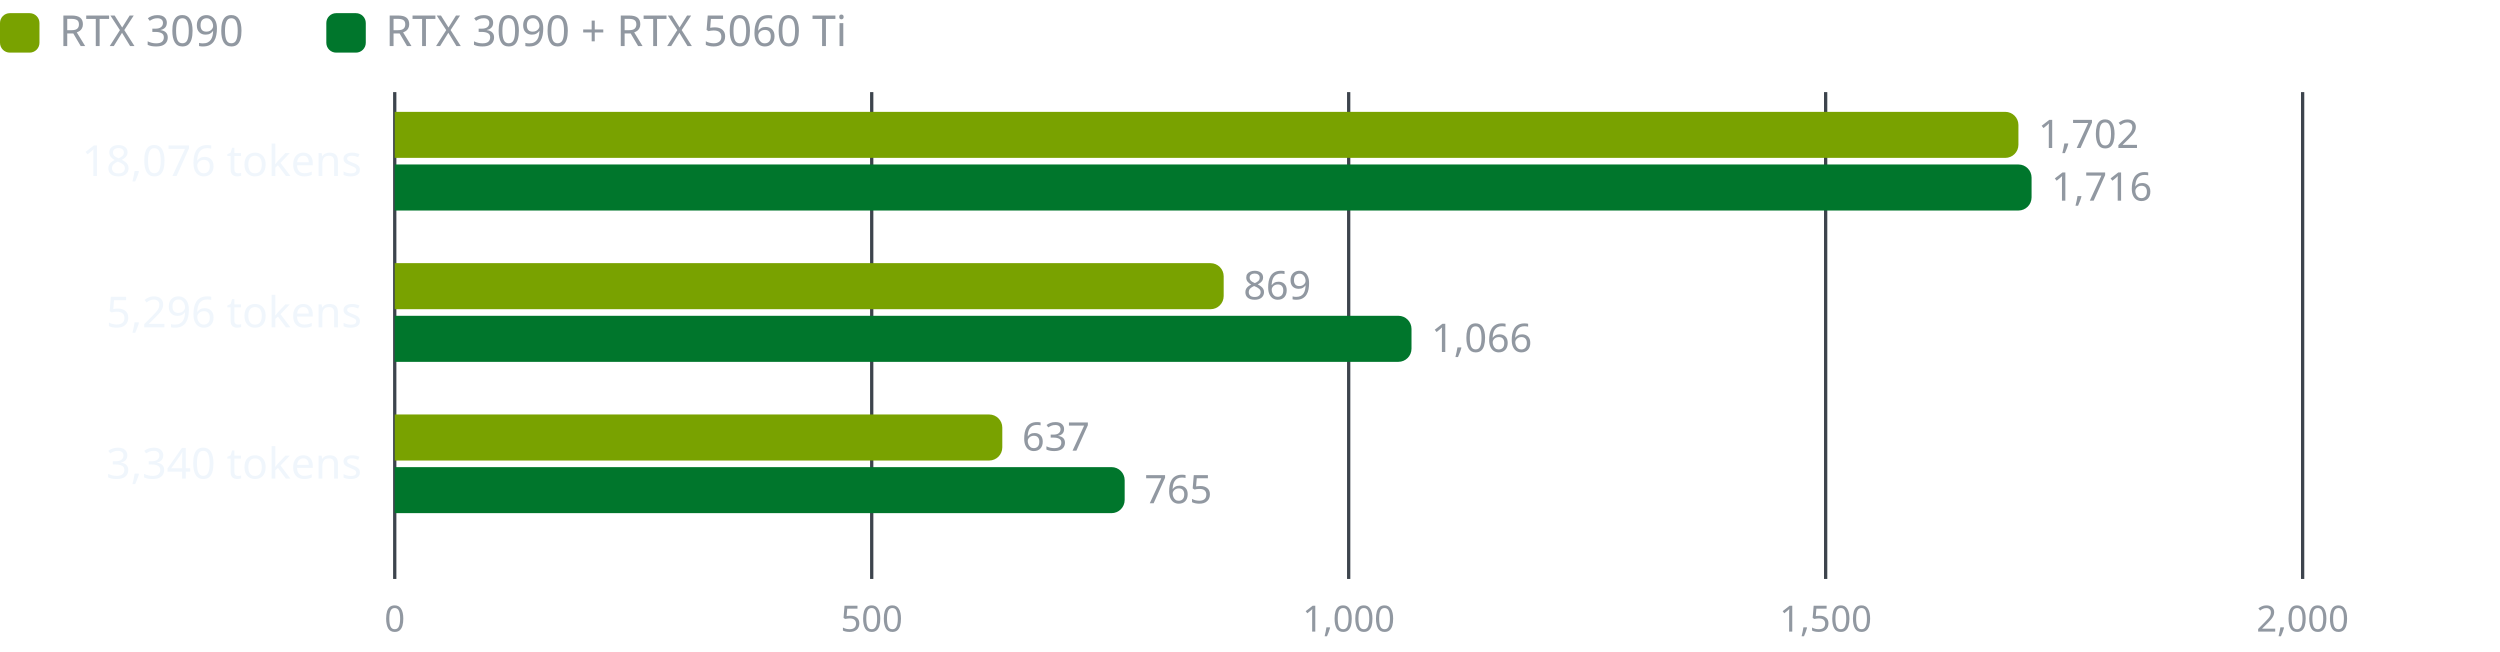
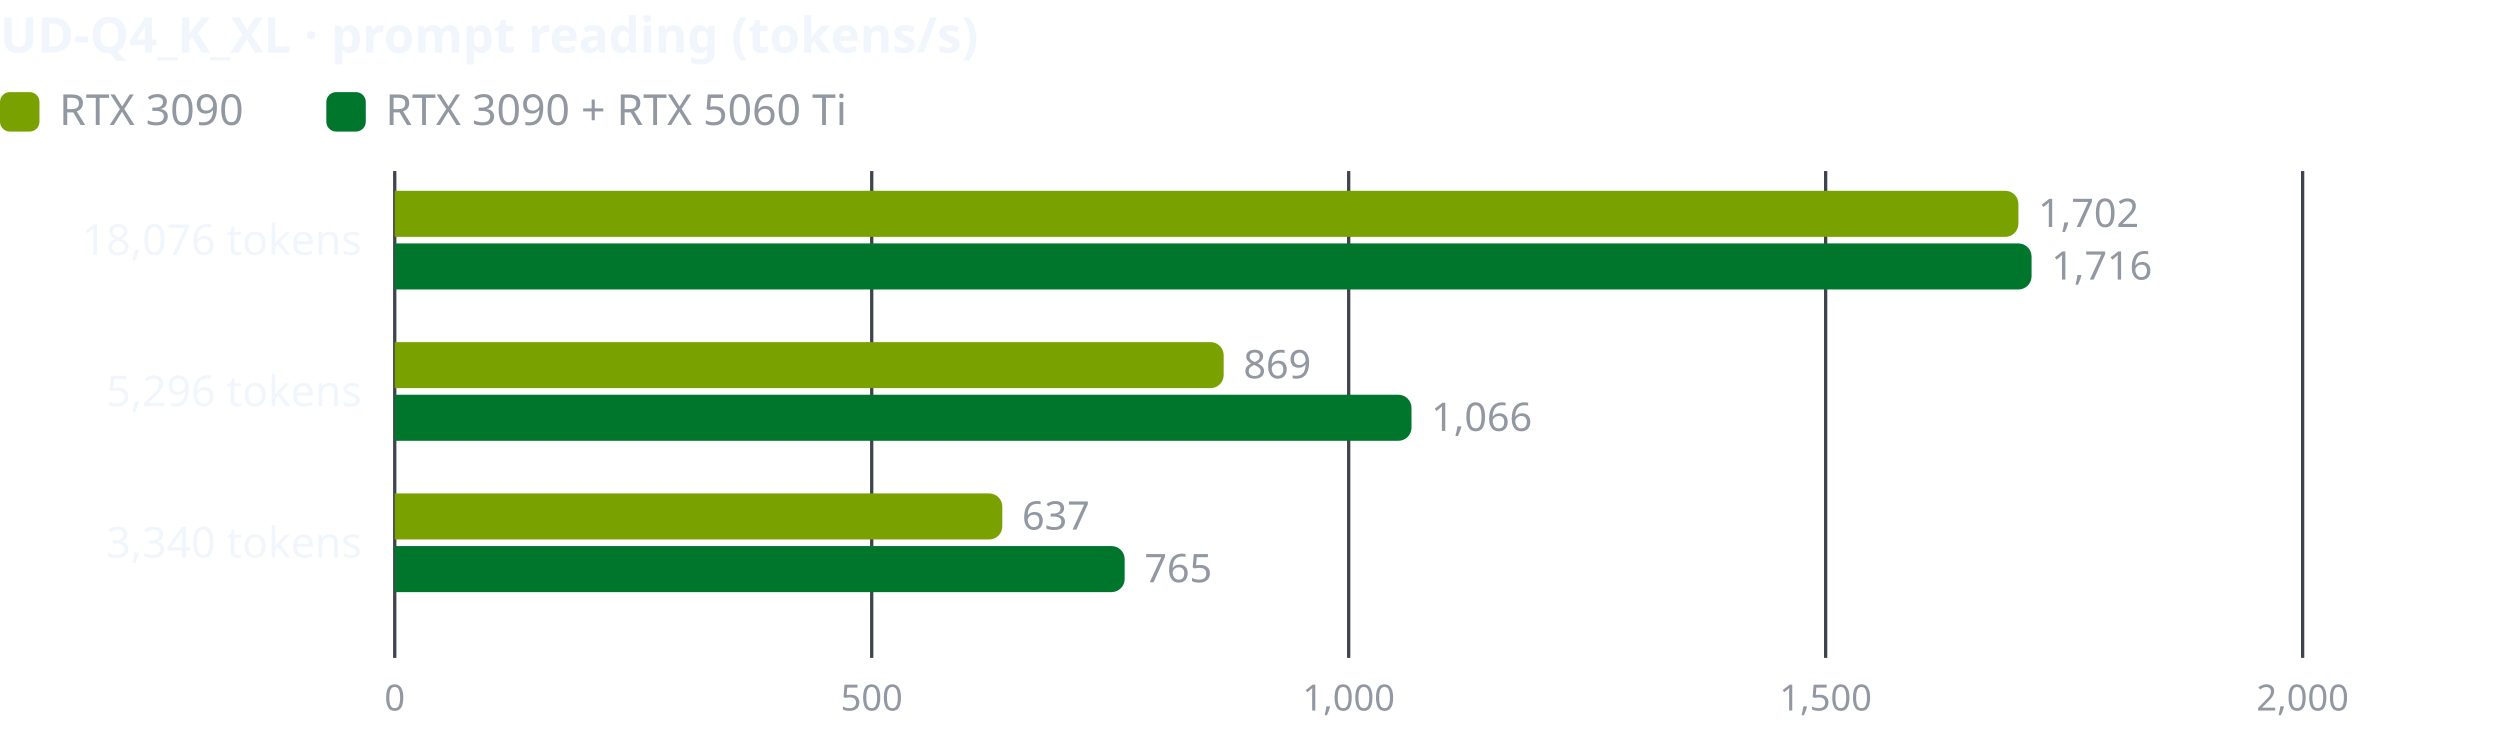
- <svg xmlns="http://www.w3.org/2000/svg" width="760" height="198" viewBox="0 0 760 198" role="img" aria-label="UD-Q4_K_XL prompt reading speed" font-family="-apple-system,BlinkMacSystemFont,'Segoe UI','Noto Sans',Helvetica,Arial,sans-serif">
-   <rect x="0" y="4" width="12" height="12" rx="3" fill="#79a200" />
-   <text x="18" y="14" font-size="13" fill="#9198a1">RTX 3090</text>
-   <rect x="99.2" y="4" width="12" height="12" rx="3" fill="#00762c" />
-   <text x="117.2" y="14" font-size="13" fill="#9198a1">RTX 3090 + RTX 5060 Ti</text>
-   <line x1="120.0" y1="28" x2="120.0" y2="176" stroke="#3d444d" stroke-width="1" />
-   <text x="120.0" y="192" font-size="11" fill="#9198a1" text-anchor="middle">0</text>
-   <line x1="265.0" y1="28" x2="265.0" y2="176" stroke="#3d444d" stroke-width="1" />
-   <text x="265.0" y="192" font-size="11" fill="#9198a1" text-anchor="middle">500</text>
-   <line x1="410.0" y1="28" x2="410.0" y2="176" stroke="#3d444d" stroke-width="1" />
-   <text x="410.0" y="192" font-size="11" fill="#9198a1" text-anchor="middle">1,000</text>
-   <line x1="555.0" y1="28" x2="555.0" y2="176" stroke="#3d444d" stroke-width="1" />
-   <text x="555.0" y="192" font-size="11" fill="#9198a1" text-anchor="middle">1,500</text>
-   <line x1="700.0" y1="28" x2="700.0" y2="176" stroke="#3d444d" stroke-width="1" />
-   <text x="700.0" y="192" font-size="11" fill="#9198a1" text-anchor="middle">2,000</text>
-   <text x="110" y="53.5" font-size="13" fill="#f0f6fc" text-anchor="end">18,076 tokens</text>
-   <path d="M120.0,34.0 h489.6 a4,4 0 0 1 4,4 v6.0 a4,4 0 0 1 -4,4 h-489.6 z" fill="#79a200" />
-   <text x="619.6" y="45" font-size="12" fill="#9198a1">1,702</text>
-   <path d="M120.0,50.0 h493.6 a4,4 0 0 1 4,4 v6.0 a4,4 0 0 1 -4,4 h-493.6 z" fill="#00762c" />
-   <text x="623.6" y="61" font-size="12" fill="#9198a1">1,716</text>
-   <text x="110" y="99.5" font-size="13" fill="#f0f6fc" text-anchor="end">5,296 tokens</text>
-   <path d="M120.0,80.0 h248.0 a4,4 0 0 1 4,4 v6.0 a4,4 0 0 1 -4,4 h-248.0 z" fill="#79a200" />
-   <text x="378.0" y="91" font-size="12" fill="#9198a1">869</text>
-   <path d="M120.0,96.0 h305.1 a4,4 0 0 1 4,4 v6.0 a4,4 0 0 1 -4,4 h-305.1 z" fill="#00762c" />
-   <text x="435.1" y="107" font-size="12" fill="#9198a1">1,066</text>
-   <text x="110" y="145.5" font-size="13" fill="#f0f6fc" text-anchor="end">3,340 tokens</text>
-   <path d="M120.0,126.0 h180.7 a4,4 0 0 1 4,4 v6.0 a4,4 0 0 1 -4,4 h-180.7 z" fill="#79a200" />
-   <text x="310.7" y="137" font-size="12" fill="#9198a1">637</text>
-   <path d="M120.0,142.0 h217.9 a4,4 0 0 1 4,4 v6.0 a4,4 0 0 1 -4,4 h-217.9 z" fill="#00762c" />
-   <text x="347.9" y="153" font-size="12" fill="#9198a1">765</text>
+ <svg xmlns="http://www.w3.org/2000/svg" width="760" height="222" viewBox="0 0 760 222" role="img" aria-label="UD-Q4_K_XL prompt reading speed" font-family="-apple-system,BlinkMacSystemFont,'Segoe UI','Noto Sans',Helvetica,Arial,sans-serif">
+   <text x="0" y="16" font-size="15" font-weight="600" fill="#f0f6fc">UD-Q4_K_XL · prompt reading (tokens/s)</text>
+   <rect x="0" y="28" width="12" height="12" rx="3" fill="#79a200" />
+   <text x="18" y="38" font-size="13" fill="#9198a1">RTX 3090</text>
+   <rect x="99.2" y="28" width="12" height="12" rx="3" fill="#00762c" />
+   <text x="117.2" y="38" font-size="13" fill="#9198a1">RTX 3090 + RTX 5060 Ti</text>
+   <line x1="120.0" y1="52" x2="120.0" y2="200" stroke="#3d444d" stroke-width="1" />
+   <text x="120.0" y="216" font-size="11" fill="#9198a1" text-anchor="middle">0</text>
+   <line x1="265.0" y1="52" x2="265.0" y2="200" stroke="#3d444d" stroke-width="1" />
+   <text x="265.0" y="216" font-size="11" fill="#9198a1" text-anchor="middle">500</text>
+   <line x1="410.0" y1="52" x2="410.0" y2="200" stroke="#3d444d" stroke-width="1" />
+   <text x="410.0" y="216" font-size="11" fill="#9198a1" text-anchor="middle">1,000</text>
+   <line x1="555.0" y1="52" x2="555.0" y2="200" stroke="#3d444d" stroke-width="1" />
+   <text x="555.0" y="216" font-size="11" fill="#9198a1" text-anchor="middle">1,500</text>
+   <line x1="700.0" y1="52" x2="700.0" y2="200" stroke="#3d444d" stroke-width="1" />
+   <text x="700.0" y="216" font-size="11" fill="#9198a1" text-anchor="middle">2,000</text>
+   <text x="110" y="77.5" font-size="13" fill="#f0f6fc" text-anchor="end">18,076 tokens</text>
+   <path d="M120.0,58.0 h489.6 a4,4 0 0 1 4,4 v6.0 a4,4 0 0 1 -4,4 h-489.6 z" fill="#79a200" />
+   <text x="619.6" y="69" font-size="12" fill="#9198a1">1,702</text>
+   <path d="M120.0,74.0 h493.6 a4,4 0 0 1 4,4 v6.0 a4,4 0 0 1 -4,4 h-493.6 z" fill="#00762c" />
+   <text x="623.6" y="85" font-size="12" fill="#9198a1">1,716</text>
+   <text x="110" y="123.5" font-size="13" fill="#f0f6fc" text-anchor="end">5,296 tokens</text>
+   <path d="M120.0,104.0 h248.0 a4,4 0 0 1 4,4 v6.0 a4,4 0 0 1 -4,4 h-248.0 z" fill="#79a200" />
+   <text x="378.0" y="115" font-size="12" fill="#9198a1">869</text>
+   <path d="M120.0,120.0 h305.1 a4,4 0 0 1 4,4 v6.0 a4,4 0 0 1 -4,4 h-305.1 z" fill="#00762c" />
+   <text x="435.1" y="131" font-size="12" fill="#9198a1">1,066</text>
+   <text x="110" y="169.5" font-size="13" fill="#f0f6fc" text-anchor="end">3,340 tokens</text>
+   <path d="M120.0,150.0 h180.7 a4,4 0 0 1 4,4 v6.0 a4,4 0 0 1 -4,4 h-180.7 z" fill="#79a200" />
+   <text x="310.7" y="161" font-size="12" fill="#9198a1">637</text>
+   <path d="M120.0,166.0 h217.9 a4,4 0 0 1 4,4 v6.0 a4,4 0 0 1 -4,4 h-217.9 z" fill="#00762c" />
+   <text x="347.9" y="177" font-size="12" fill="#9198a1">765</text>
</svg>
